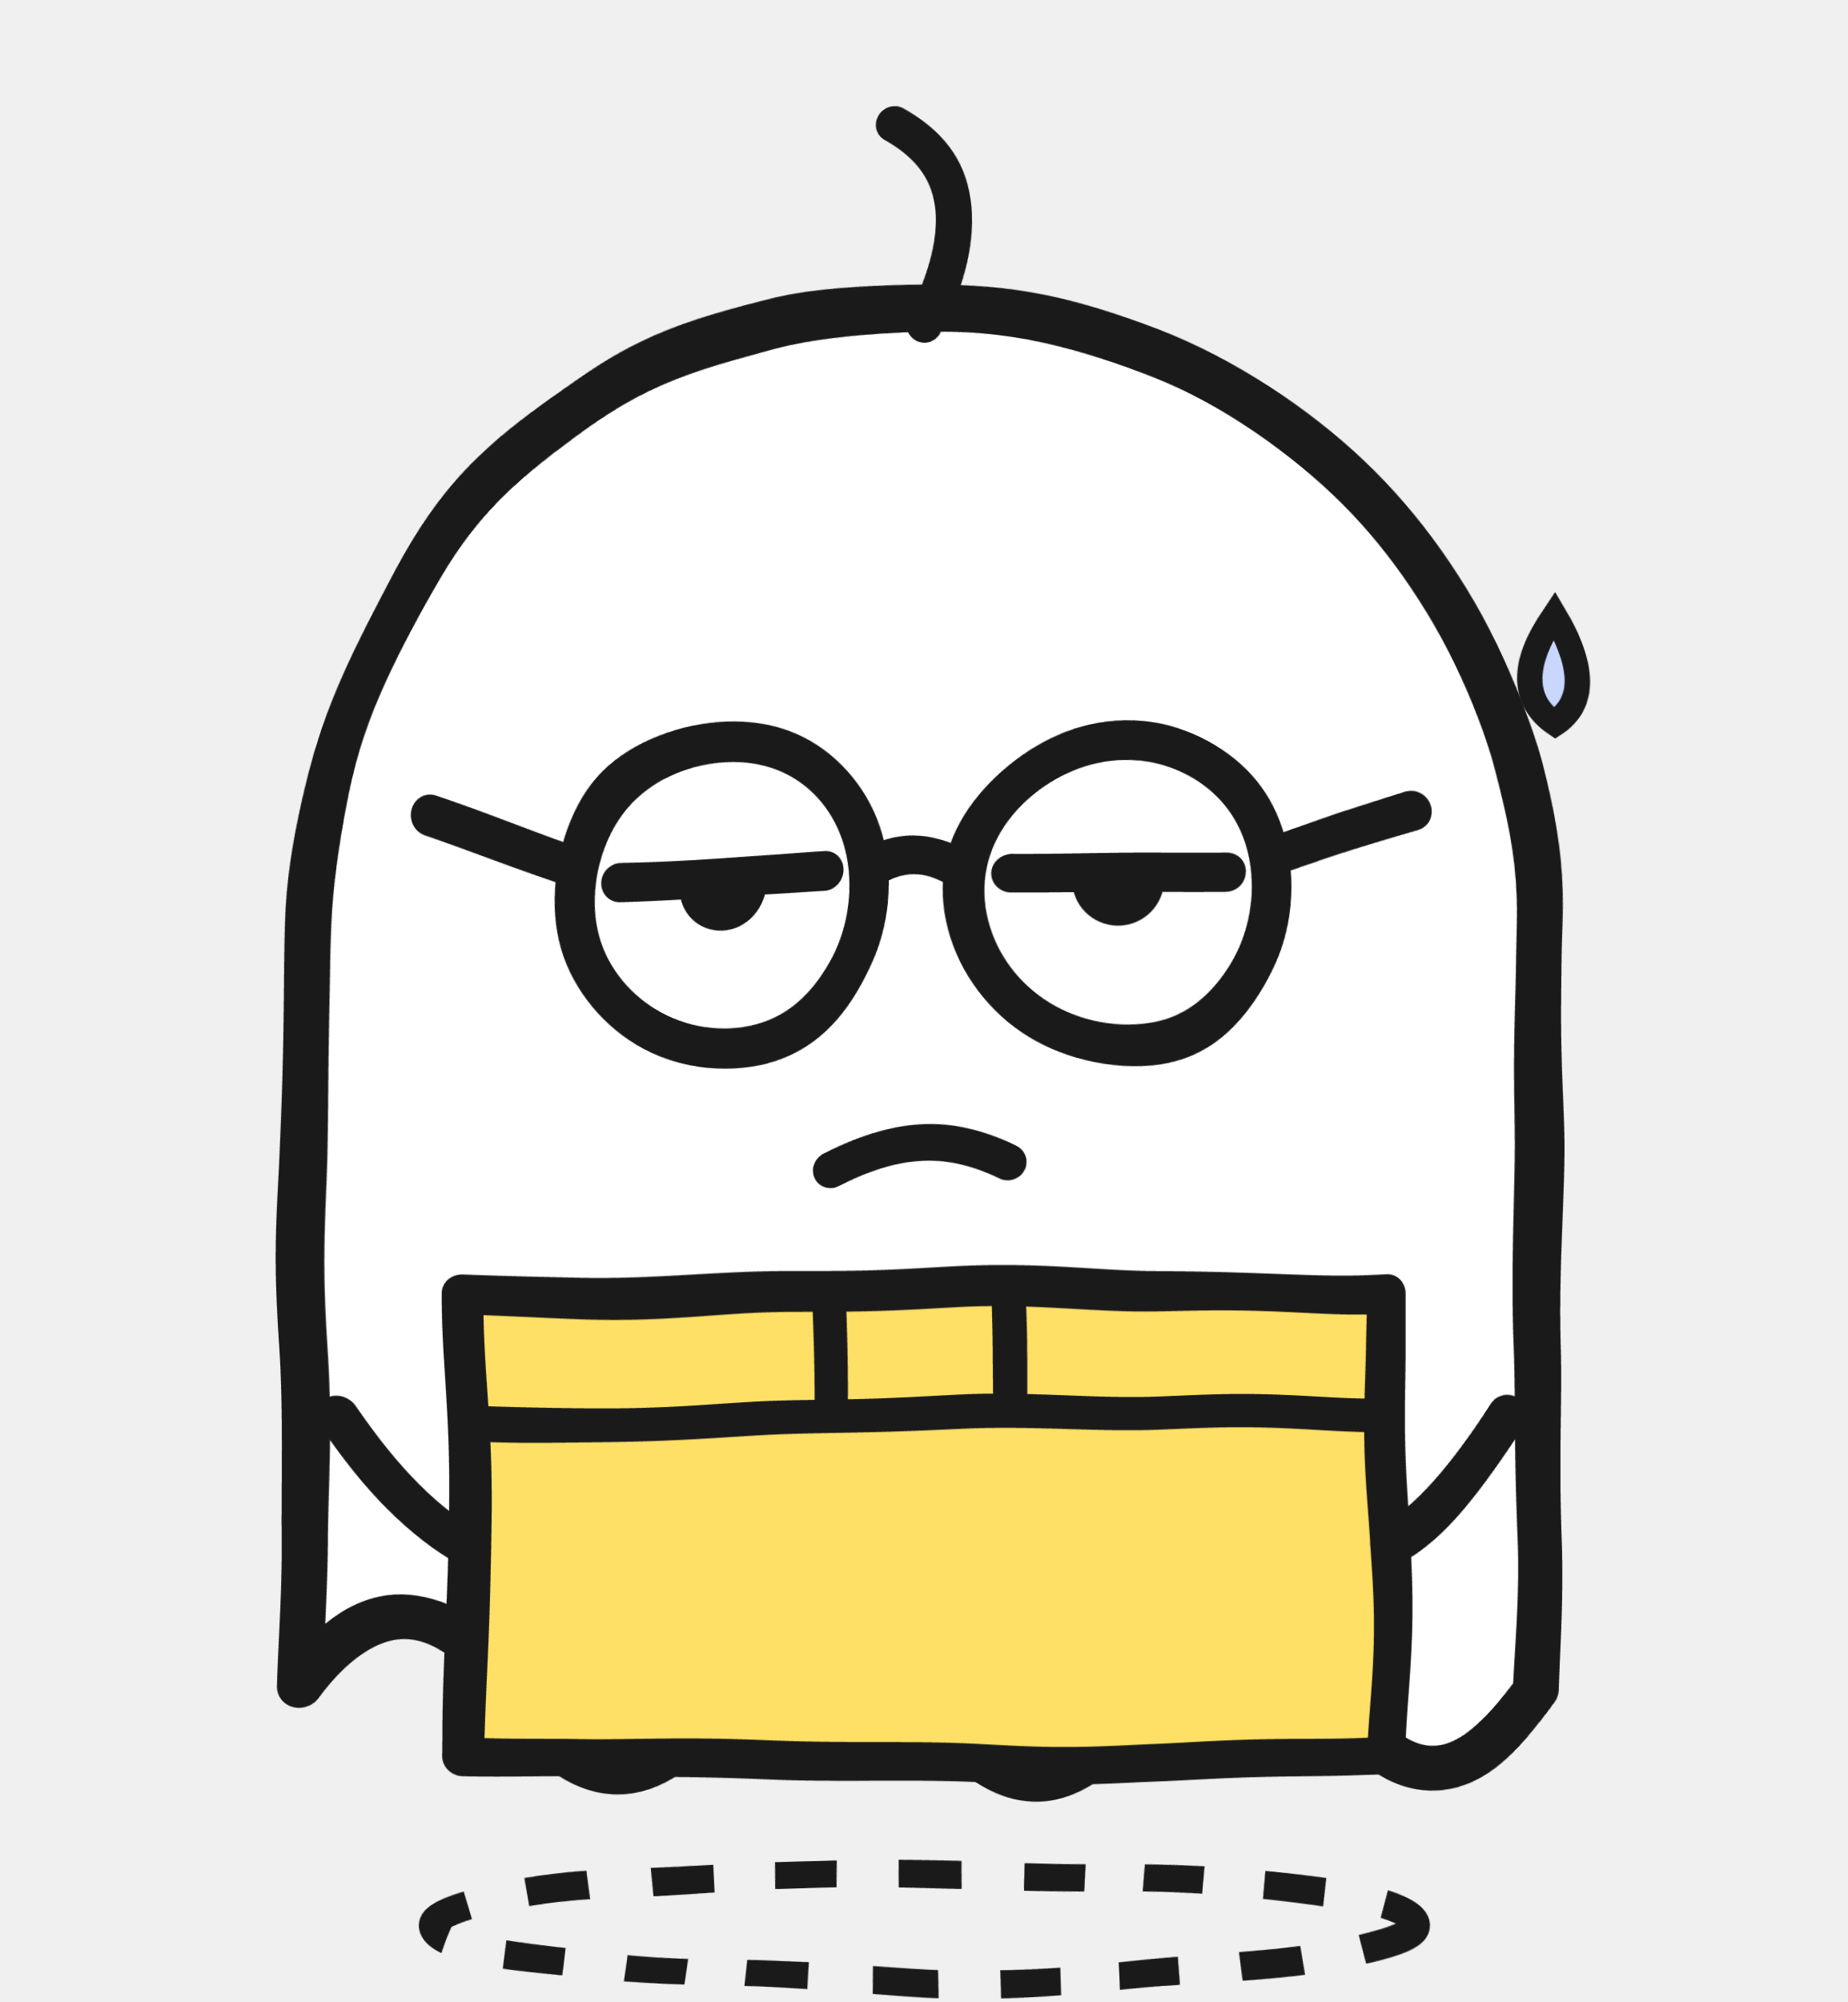
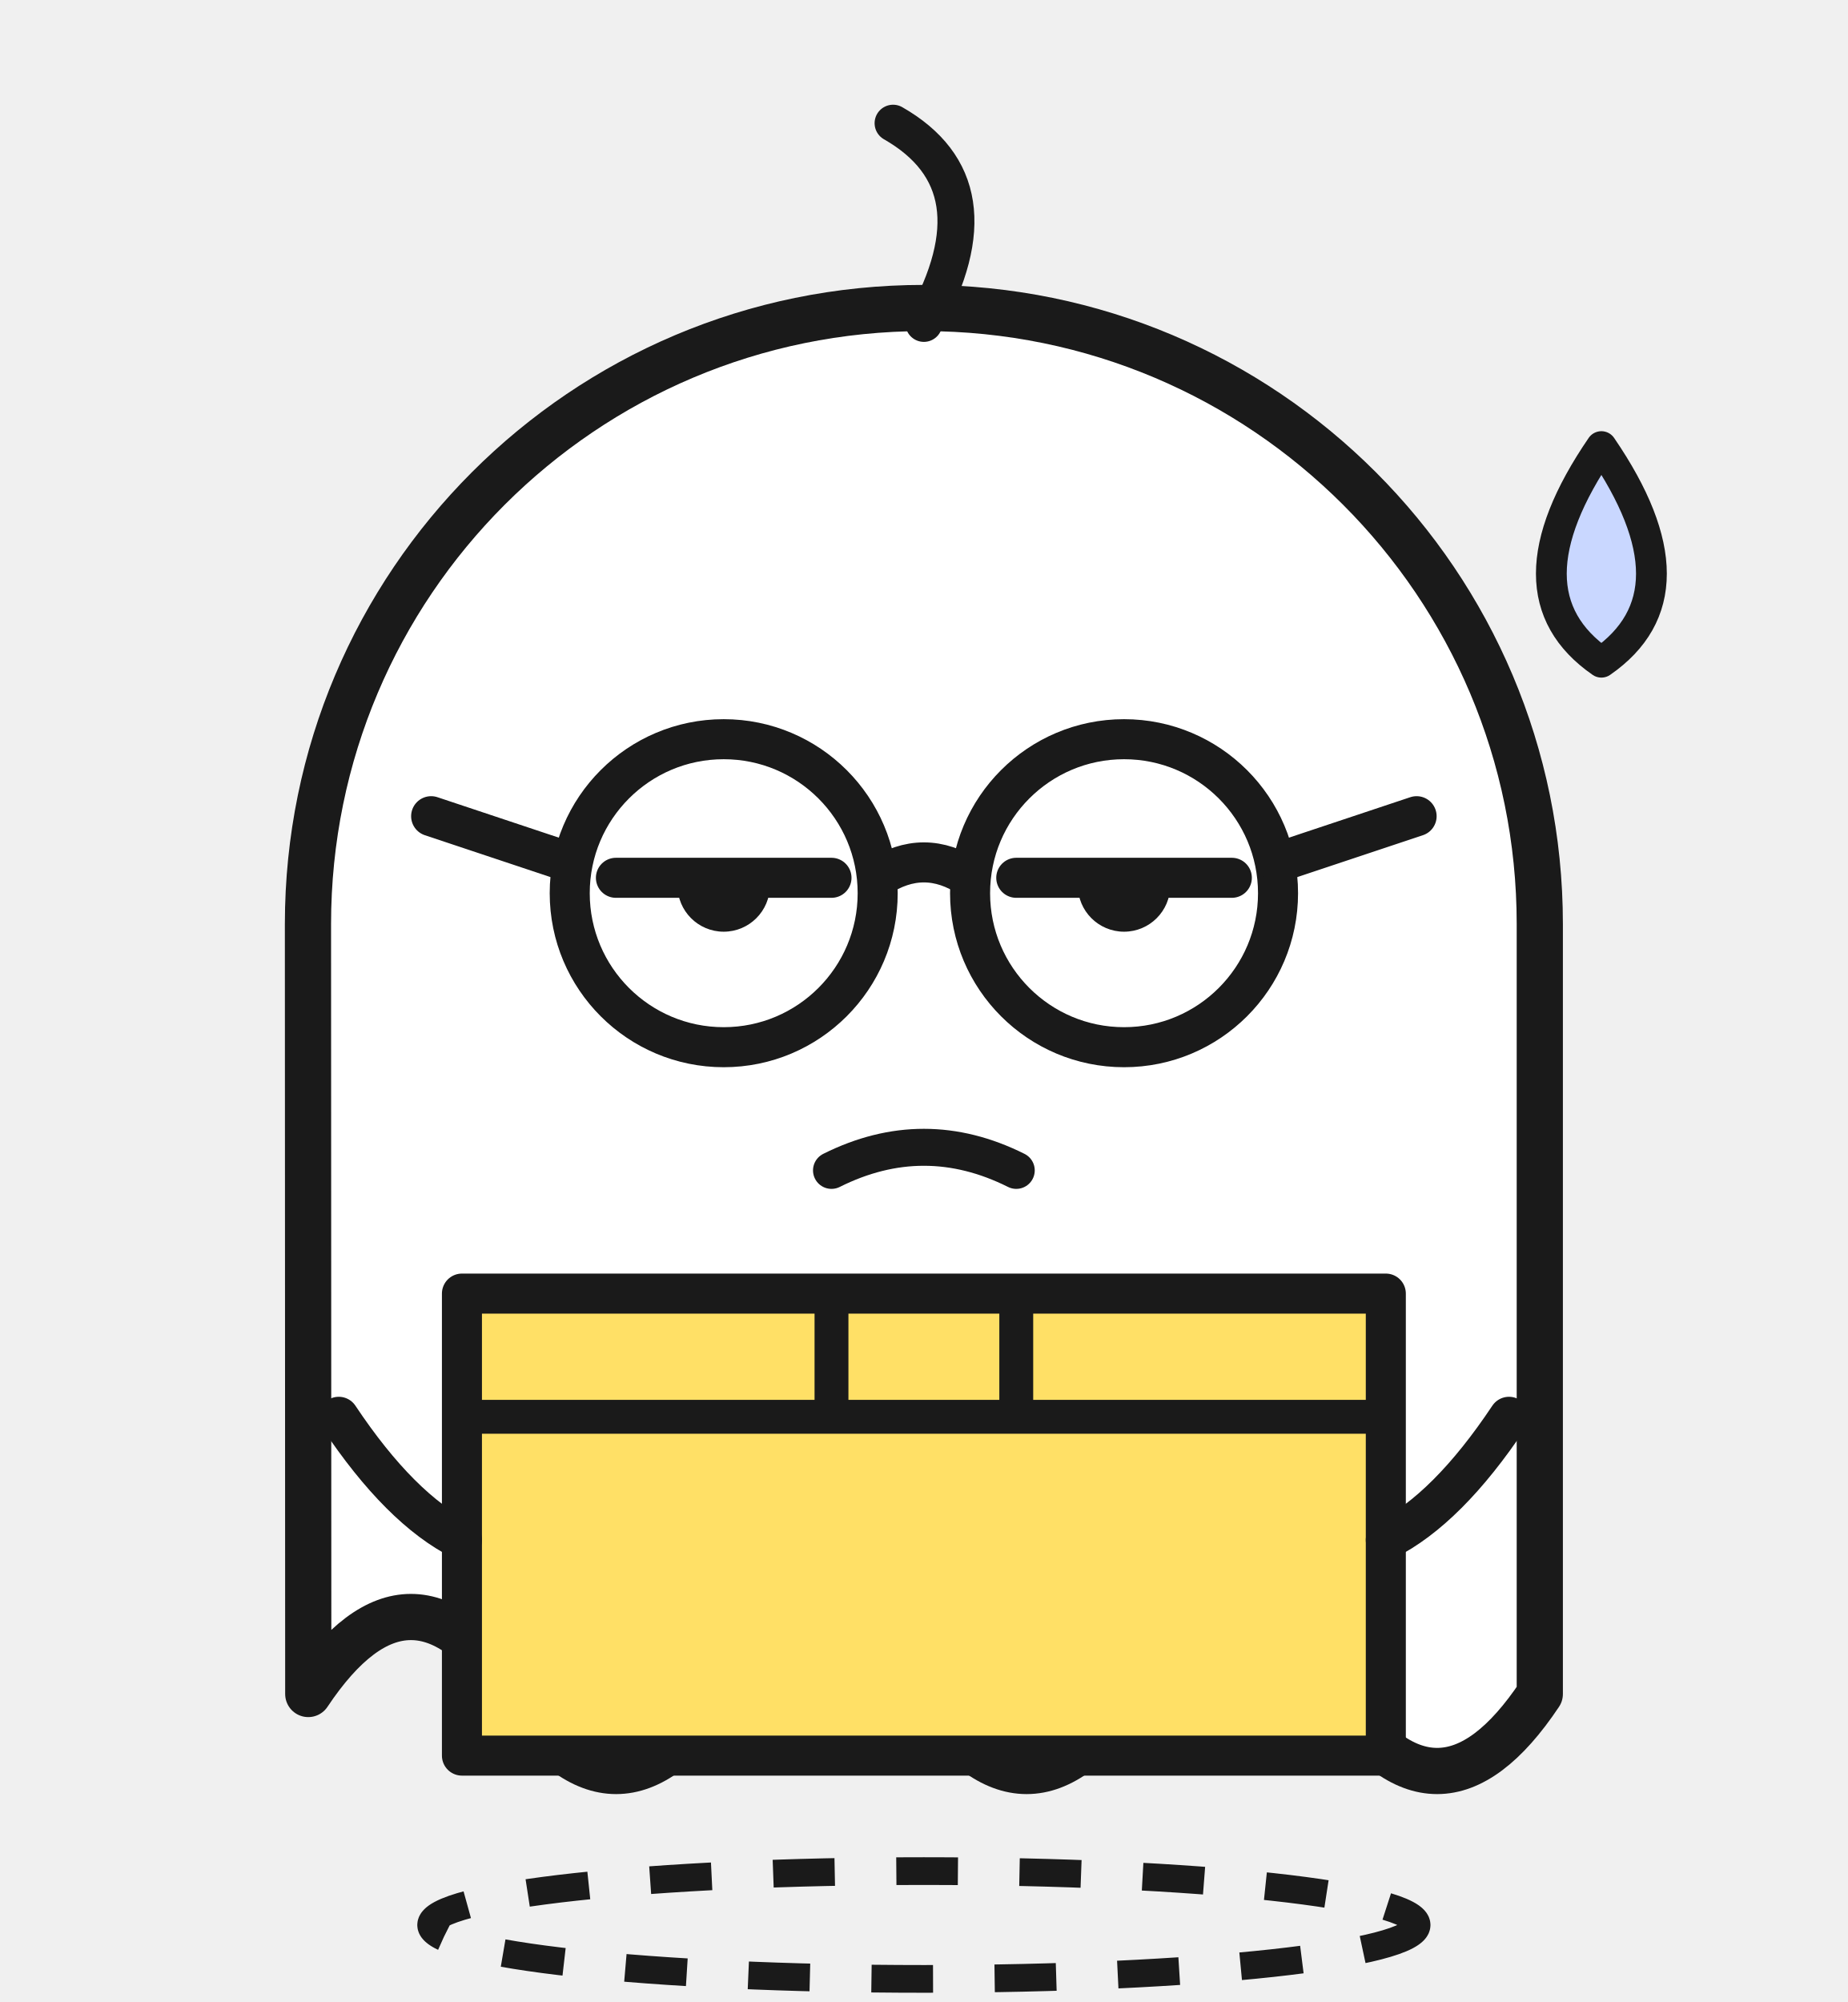
<svg xmlns="http://www.w3.org/2000/svg" width="480" height="520" viewBox="0 0 120 130" class="shrink-0" role="img" aria-label="Pip carrying a box of files" focusable="false">
-   <defs>
-     <filter id="ghostos-ink" x="-5%" y="-5%" width="110%" height="110%">
-       <feTurbulence type="fractalNoise" baseFrequency="0.04" numOctaves="2" seed="7" />
-       <feDisplacementMap in="SourceGraphic" scale="2.3" />
-     </filter>
-   </defs>
-   <g filter="url(#ghostos-ink)">
-     <ellipse cx="60" cy="125" rx="32" ry="3.5" fill="none" stroke="#1a1a1a" stroke-width="1.8" stroke-dasharray="4 4" />
-     <g>
-       <path d="M20 60a40 40 0 0 1 80 0v50q-6.67 10 -13.33 0t-13.33 0t-13.33 0t-13.33 0t-13.33 0t-13.33 0Z" fill="#fff" stroke="#1a1a1a" stroke-width="3" stroke-linejoin="round" />
-       <path d="M60 21q5-9-2-13" stroke="#1a1a1a" fill="none" stroke-linecap="round" stroke-width="2.4" />
-       <circle cx="47" cy="58" r="10" fill="#fff" stroke="#1a1a1a" stroke-width="2.6" />
-       <circle cx="73" cy="58" r="10" fill="#fff" stroke="#1a1a1a" stroke-width="2.6" />
-       <path d="M57 57q3-2 6 0M37 56l-9-3M83 56l9-3" stroke="#1a1a1a" fill="none" stroke-linecap="round" stroke-width="2.6" />
-       <path d="M40 57h14M66 57h14" stroke="#1a1a1a" fill="none" stroke-linecap="round" stroke-width="2.6" />
-       <path d="M44 57.5a3 3 0 0 0 6 0ZM70 57.5a3 3 0 0 0 6 0Z" fill="#1a1a1a" />
-       <path d="M54 76q6-3 12 0" stroke="#1a1a1a" fill="none" stroke-linecap="round" stroke-width="2.4" />
-       <path d="M101 40q3 5 0 7q-3-2 0-7Z" fill="#c9d7ff" stroke="#1a1a1a" stroke-width="1.6" />
-       <path d="M30 84h60v30H30Z" fill="#ffe066" stroke="#1a1a1a" stroke-width="2.6" stroke-linejoin="round" />
-       <path d="M30 92h60M54 84v8M66 84v8" stroke="#1a1a1a" stroke-width="2.2" />
-       <path d="M22 92q4 6 8 8M98 92q-4 6-8 8" stroke="#1a1a1a" fill="none" stroke-linecap="round" stroke-width="2.6" />
-     </g>
+   <ellipse cx="60" cy="125" rx="32" ry="3.5" fill="none" stroke="#1a1a1a" stroke-width="1.8" stroke-dasharray="4 4" />
+   <g>
+     <path d="M20 60a40 40 0 0 1 80 0v50q-6.67 10 -13.33 0t-13.33 0t-13.33 0t-13.33 0t-13.33 0t-13.33 0Z" fill="#fff" stroke="#1a1a1a" stroke-width="3" stroke-linejoin="round" />
+     <path d="M60 21q5-9-2-13" stroke="#1a1a1a" fill="none" stroke-linecap="round" stroke-width="2.4" />
+     <circle cx="47" cy="58" r="10" fill="#fff" stroke="#1a1a1a" stroke-width="2.6" />
+     <circle cx="73" cy="58" r="10" fill="#fff" stroke="#1a1a1a" stroke-width="2.6" />
+     <path d="M57 57q3-2 6 0M37 56l-9-3M83 56l9-3" stroke="#1a1a1a" fill="none" stroke-linecap="round" stroke-width="2.6" />
+     <path d="M40 57h14M66 57h14" stroke="#1a1a1a" fill="none" stroke-linecap="round" stroke-width="2.6" />
+     <path d="M44 57.5a3 3 0 0 0 6 0ZM70 57.5a3 3 0 0 0 6 0Z" fill="#1a1a1a" />
+     <path d="M54 76q6-3 12 0" stroke="#1a1a1a" fill="none" stroke-linecap="round" stroke-width="2.4" />
+     <path d="M104 29q6.5 9.5 0 14q-6.5-4.5 0-14Z" fill="#c9d7ff" stroke="#1a1a1a" stroke-width="2" stroke-linejoin="round" />
+     <path d="M30 84h60v30H30Z" fill="#ffe066" stroke="#1a1a1a" stroke-width="2.6" stroke-linejoin="round" />
+     <path d="M30 92h60M54 84v8M66 84v8" stroke="#1a1a1a" stroke-width="2.2" />
+     <path d="M22 92q4 6 8 8M98 92q-4 6-8 8" stroke="#1a1a1a" fill="none" stroke-linecap="round" stroke-width="2.6" />
  </g>
</svg>
